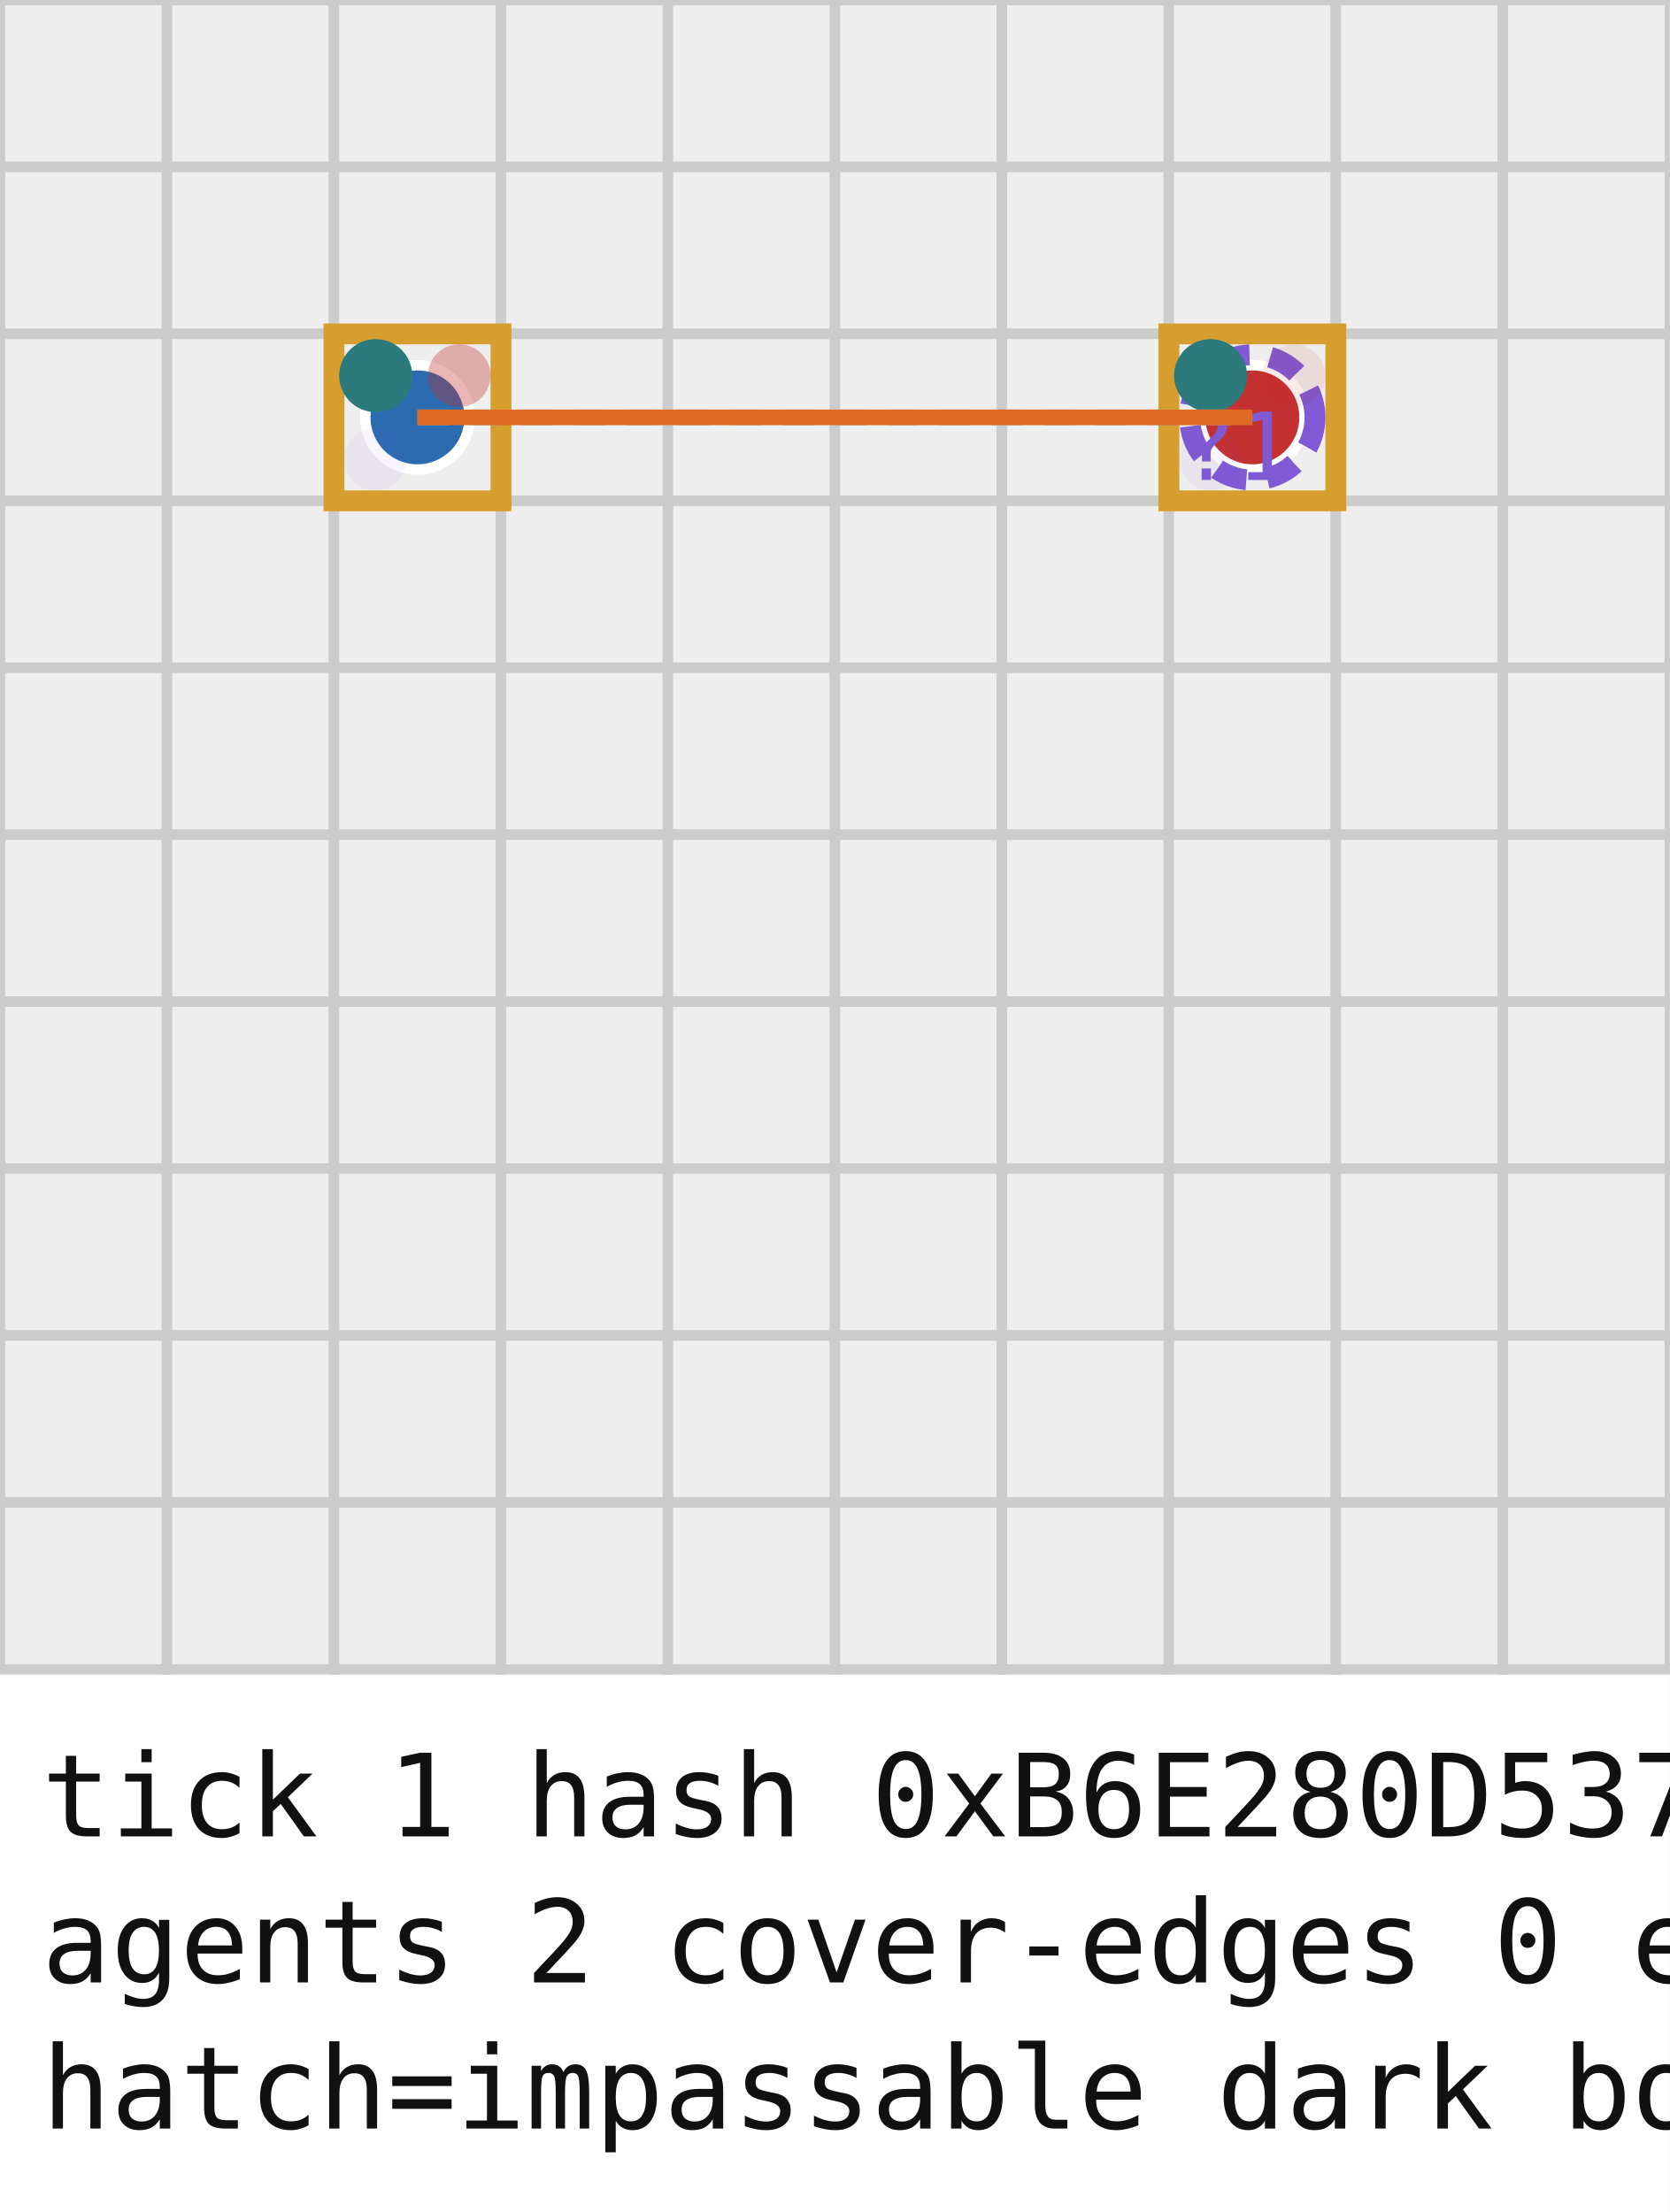
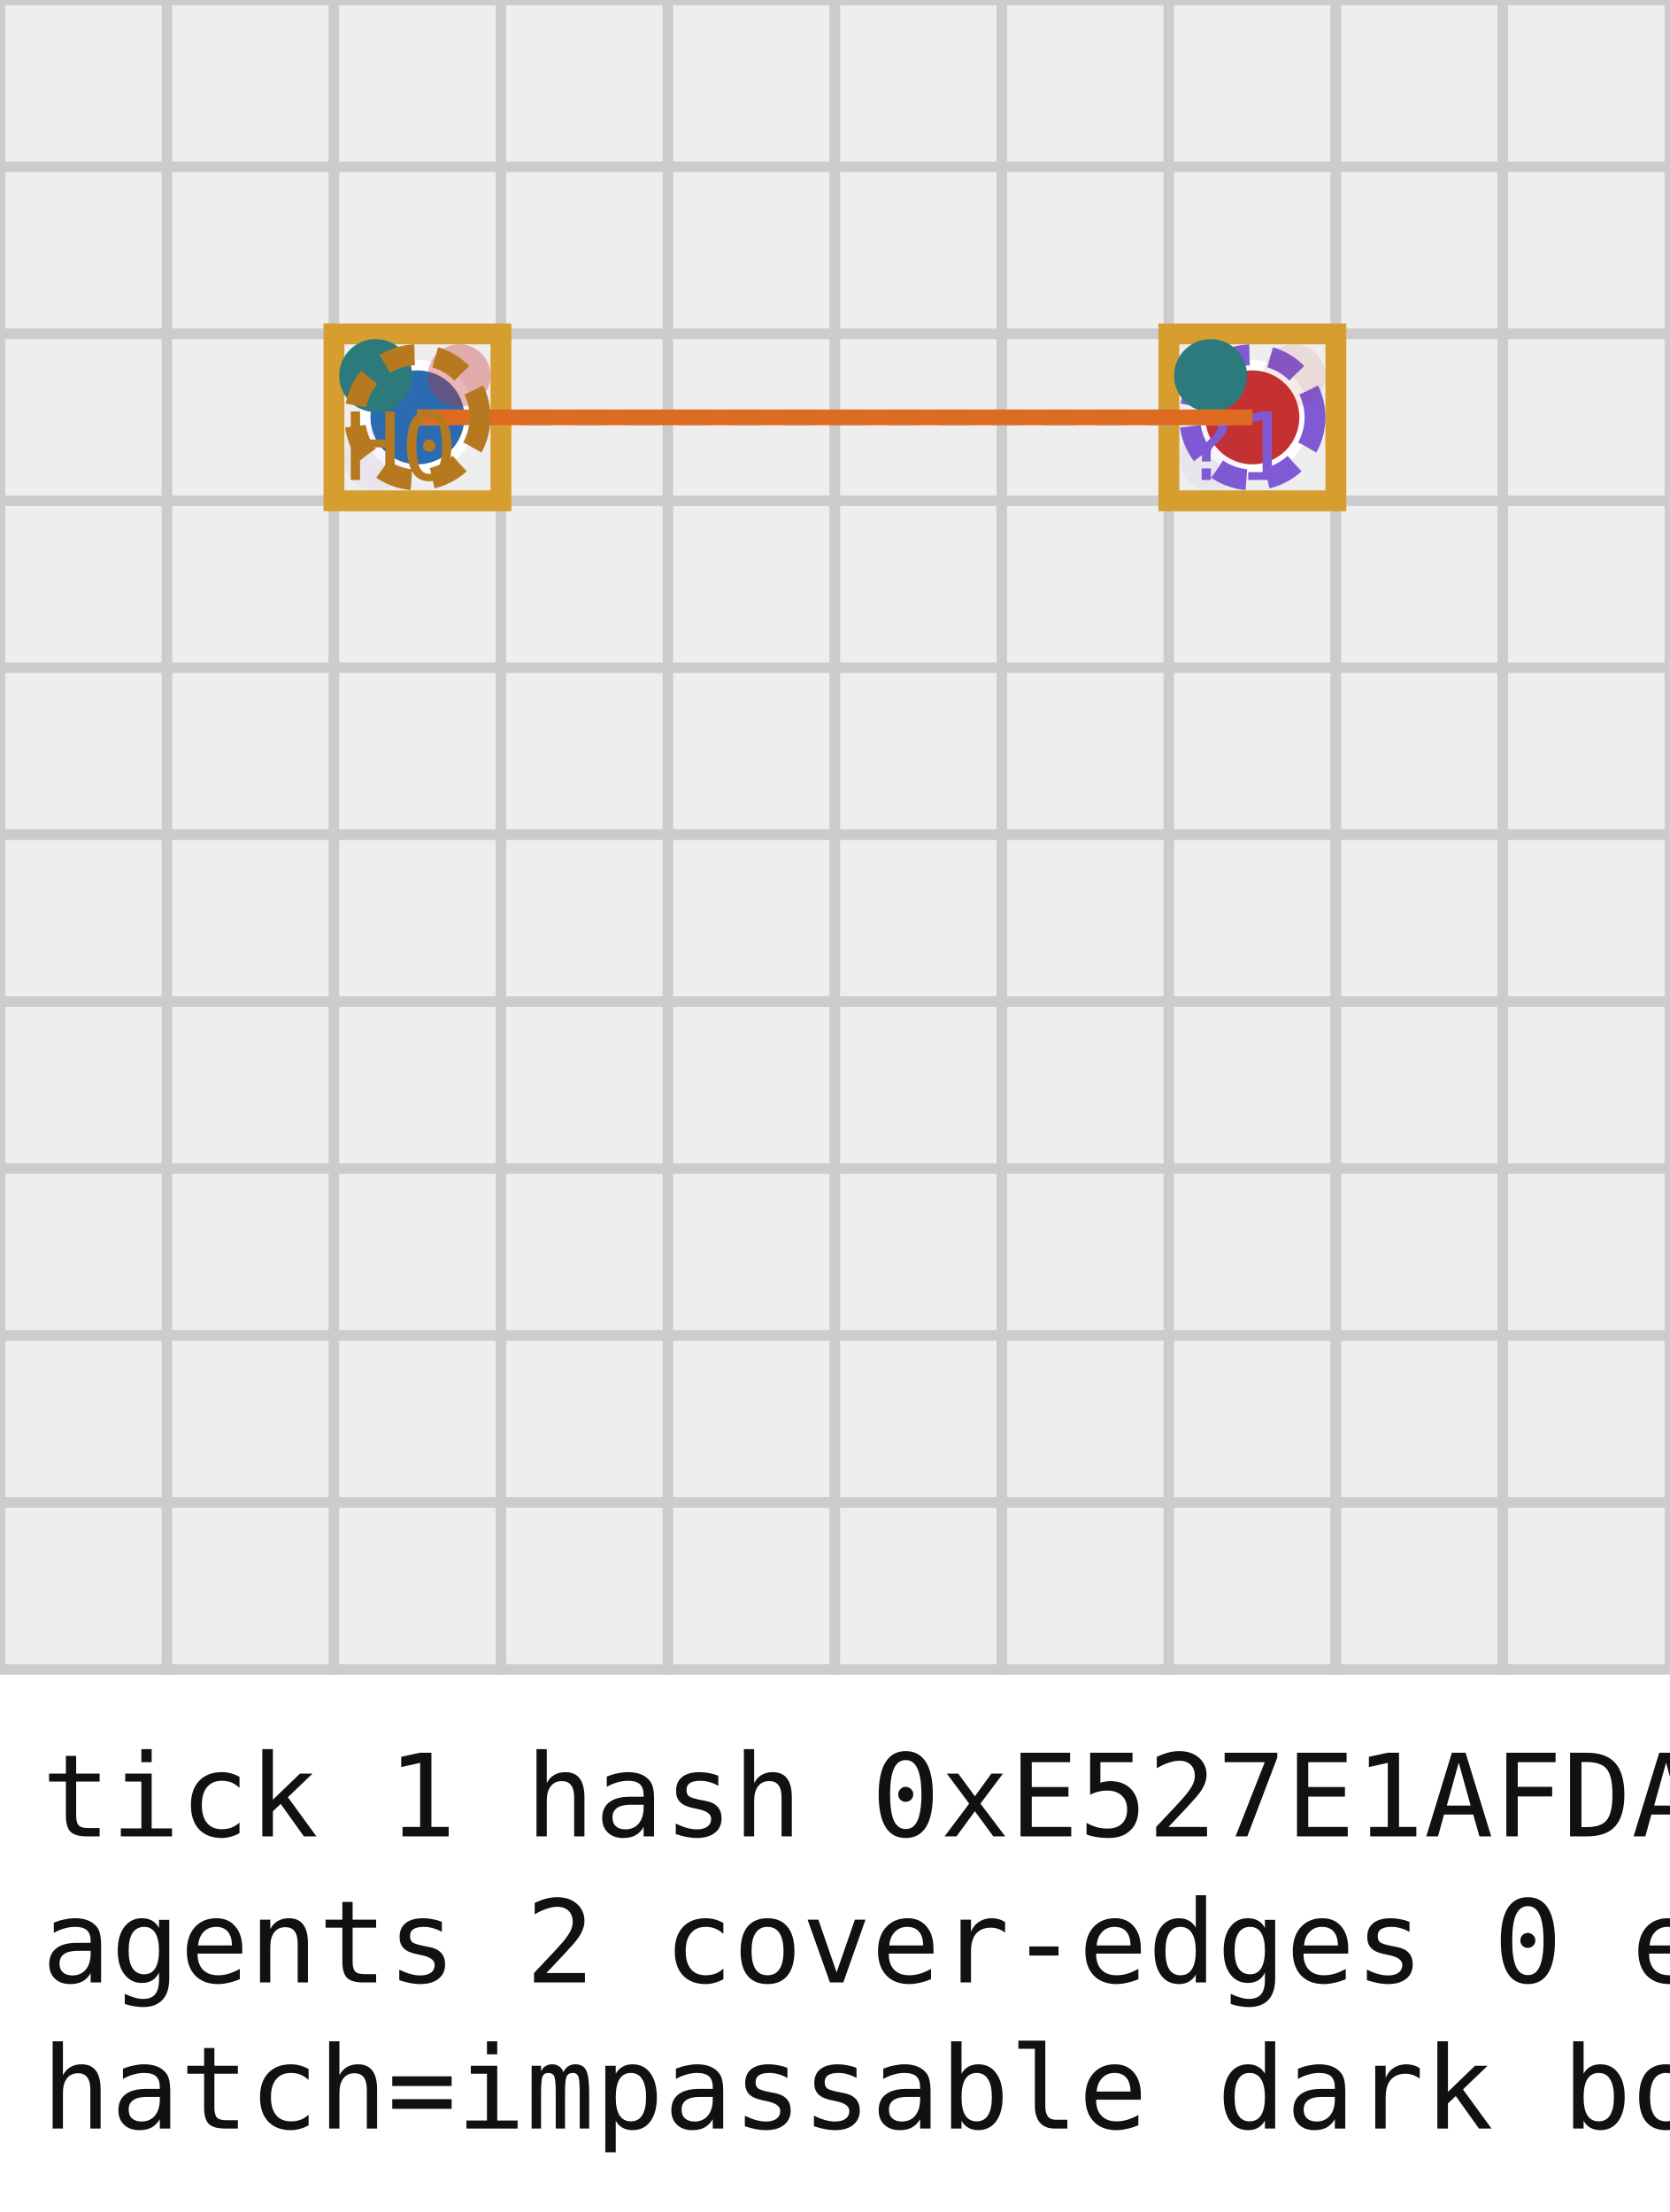
<svg xmlns="http://www.w3.org/2000/svg" width="160" height="212" viewBox="0 0 160 212">
  <defs>
    <pattern id="cw-hatch" width="4" height="4" patternUnits="userSpaceOnUse">
      <path d="M0,4 L4,0" stroke="#8a8a8a" stroke-width="1" />
    </pattern>
  </defs>
  <rect x="0" y="0" width="160" height="212" fill="#ffffff" />
  <rect x="0" y="0" width="16" height="16" fill="rgb(238,238,238)" stroke="#cccccc" stroke-width="1" />
  <rect x="16" y="0" width="16" height="16" fill="rgb(238,238,238)" stroke="#cccccc" stroke-width="1" />
  <rect x="32" y="0" width="16" height="16" fill="rgb(238,238,238)" stroke="#cccccc" stroke-width="1" />
  <rect x="48" y="0" width="16" height="16" fill="rgb(238,238,238)" stroke="#cccccc" stroke-width="1" />
  <rect x="64" y="0" width="16" height="16" fill="rgb(238,238,238)" stroke="#cccccc" stroke-width="1" />
  <rect x="80" y="0" width="16" height="16" fill="rgb(238,238,238)" stroke="#cccccc" stroke-width="1" />
  <rect x="96" y="0" width="16" height="16" fill="rgb(238,238,238)" stroke="#cccccc" stroke-width="1" />
  <rect x="112" y="0" width="16" height="16" fill="rgb(238,238,238)" stroke="#cccccc" stroke-width="1" />
  <rect x="128" y="0" width="16" height="16" fill="rgb(238,238,238)" stroke="#cccccc" stroke-width="1" />
  <rect x="144" y="0" width="16" height="16" fill="rgb(238,238,238)" stroke="#cccccc" stroke-width="1" />
  <rect x="0" y="16" width="16" height="16" fill="rgb(238,238,238)" stroke="#cccccc" stroke-width="1" />
  <rect x="16" y="16" width="16" height="16" fill="rgb(238,238,238)" stroke="#cccccc" stroke-width="1" />
  <rect x="32" y="16" width="16" height="16" fill="rgb(238,238,238)" stroke="#cccccc" stroke-width="1" />
  <rect x="48" y="16" width="16" height="16" fill="rgb(238,238,238)" stroke="#cccccc" stroke-width="1" />
  <rect x="64" y="16" width="16" height="16" fill="rgb(238,238,238)" stroke="#cccccc" stroke-width="1" />
  <rect x="80" y="16" width="16" height="16" fill="rgb(238,238,238)" stroke="#cccccc" stroke-width="1" />
  <rect x="96" y="16" width="16" height="16" fill="rgb(238,238,238)" stroke="#cccccc" stroke-width="1" />
  <rect x="112" y="16" width="16" height="16" fill="rgb(238,238,238)" stroke="#cccccc" stroke-width="1" />
  <rect x="128" y="16" width="16" height="16" fill="rgb(238,238,238)" stroke="#cccccc" stroke-width="1" />
  <rect x="144" y="16" width="16" height="16" fill="rgb(238,238,238)" stroke="#cccccc" stroke-width="1" />
  <rect x="0" y="32" width="16" height="16" fill="rgb(238,238,238)" stroke="#cccccc" stroke-width="1" />
  <rect x="16" y="32" width="16" height="16" fill="rgb(238,238,238)" stroke="#cccccc" stroke-width="1" />
  <rect x="32" y="32" width="16" height="16" fill="rgb(238,238,238)" stroke="#cccccc" stroke-width="1" />
  <rect x="48" y="32" width="16" height="16" fill="rgb(238,238,238)" stroke="#cccccc" stroke-width="1" />
  <rect x="64" y="32" width="16" height="16" fill="rgb(238,238,238)" stroke="#cccccc" stroke-width="1" />
  <rect x="80" y="32" width="16" height="16" fill="rgb(238,238,238)" stroke="#cccccc" stroke-width="1" />
  <rect x="96" y="32" width="16" height="16" fill="rgb(238,238,238)" stroke="#cccccc" stroke-width="1" />
  <rect x="112" y="32" width="16" height="16" fill="rgb(238,238,238)" stroke="#cccccc" stroke-width="1" />
  <rect x="128" y="32" width="16" height="16" fill="rgb(238,238,238)" stroke="#cccccc" stroke-width="1" />
  <rect x="144" y="32" width="16" height="16" fill="rgb(238,238,238)" stroke="#cccccc" stroke-width="1" />
  <rect x="0" y="48" width="16" height="16" fill="rgb(238,238,238)" stroke="#cccccc" stroke-width="1" />
  <rect x="16" y="48" width="16" height="16" fill="rgb(238,238,238)" stroke="#cccccc" stroke-width="1" />
  <rect x="32" y="48" width="16" height="16" fill="rgb(238,238,238)" stroke="#cccccc" stroke-width="1" />
  <rect x="48" y="48" width="16" height="16" fill="rgb(238,238,238)" stroke="#cccccc" stroke-width="1" />
  <rect x="64" y="48" width="16" height="16" fill="rgb(238,238,238)" stroke="#cccccc" stroke-width="1" />
  <rect x="80" y="48" width="16" height="16" fill="rgb(238,238,238)" stroke="#cccccc" stroke-width="1" />
  <rect x="96" y="48" width="16" height="16" fill="rgb(238,238,238)" stroke="#cccccc" stroke-width="1" />
  <rect x="112" y="48" width="16" height="16" fill="rgb(238,238,238)" stroke="#cccccc" stroke-width="1" />
  <rect x="128" y="48" width="16" height="16" fill="rgb(238,238,238)" stroke="#cccccc" stroke-width="1" />
  <rect x="144" y="48" width="16" height="16" fill="rgb(238,238,238)" stroke="#cccccc" stroke-width="1" />
  <rect x="0" y="64" width="16" height="16" fill="rgb(238,238,238)" stroke="#cccccc" stroke-width="1" />
  <rect x="16" y="64" width="16" height="16" fill="rgb(238,238,238)" stroke="#cccccc" stroke-width="1" />
  <rect x="32" y="64" width="16" height="16" fill="rgb(238,238,238)" stroke="#cccccc" stroke-width="1" />
  <rect x="48" y="64" width="16" height="16" fill="rgb(238,238,238)" stroke="#cccccc" stroke-width="1" />
  <rect x="64" y="64" width="16" height="16" fill="rgb(238,238,238)" stroke="#cccccc" stroke-width="1" />
  <rect x="80" y="64" width="16" height="16" fill="rgb(238,238,238)" stroke="#cccccc" stroke-width="1" />
  <rect x="96" y="64" width="16" height="16" fill="rgb(238,238,238)" stroke="#cccccc" stroke-width="1" />
  <rect x="112" y="64" width="16" height="16" fill="rgb(238,238,238)" stroke="#cccccc" stroke-width="1" />
  <rect x="128" y="64" width="16" height="16" fill="rgb(238,238,238)" stroke="#cccccc" stroke-width="1" />
  <rect x="144" y="64" width="16" height="16" fill="rgb(238,238,238)" stroke="#cccccc" stroke-width="1" />
  <rect x="0" y="80" width="16" height="16" fill="rgb(238,238,238)" stroke="#cccccc" stroke-width="1" />
  <rect x="16" y="80" width="16" height="16" fill="rgb(238,238,238)" stroke="#cccccc" stroke-width="1" />
  <rect x="32" y="80" width="16" height="16" fill="rgb(238,238,238)" stroke="#cccccc" stroke-width="1" />
  <rect x="48" y="80" width="16" height="16" fill="rgb(238,238,238)" stroke="#cccccc" stroke-width="1" />
  <rect x="64" y="80" width="16" height="16" fill="rgb(238,238,238)" stroke="#cccccc" stroke-width="1" />
  <rect x="80" y="80" width="16" height="16" fill="rgb(238,238,238)" stroke="#cccccc" stroke-width="1" />
  <rect x="96" y="80" width="16" height="16" fill="rgb(238,238,238)" stroke="#cccccc" stroke-width="1" />
  <rect x="112" y="80" width="16" height="16" fill="rgb(238,238,238)" stroke="#cccccc" stroke-width="1" />
  <rect x="128" y="80" width="16" height="16" fill="rgb(238,238,238)" stroke="#cccccc" stroke-width="1" />
  <rect x="144" y="80" width="16" height="16" fill="rgb(238,238,238)" stroke="#cccccc" stroke-width="1" />
  <rect x="0" y="96" width="16" height="16" fill="rgb(238,238,238)" stroke="#cccccc" stroke-width="1" />
  <rect x="16" y="96" width="16" height="16" fill="rgb(238,238,238)" stroke="#cccccc" stroke-width="1" />
  <rect x="32" y="96" width="16" height="16" fill="rgb(238,238,238)" stroke="#cccccc" stroke-width="1" />
  <rect x="48" y="96" width="16" height="16" fill="rgb(238,238,238)" stroke="#cccccc" stroke-width="1" />
  <rect x="64" y="96" width="16" height="16" fill="rgb(238,238,238)" stroke="#cccccc" stroke-width="1" />
  <rect x="80" y="96" width="16" height="16" fill="rgb(238,238,238)" stroke="#cccccc" stroke-width="1" />
  <rect x="96" y="96" width="16" height="16" fill="rgb(238,238,238)" stroke="#cccccc" stroke-width="1" />
  <rect x="112" y="96" width="16" height="16" fill="rgb(238,238,238)" stroke="#cccccc" stroke-width="1" />
  <rect x="128" y="96" width="16" height="16" fill="rgb(238,238,238)" stroke="#cccccc" stroke-width="1" />
  <rect x="144" y="96" width="16" height="16" fill="rgb(238,238,238)" stroke="#cccccc" stroke-width="1" />
  <rect x="0" y="112" width="16" height="16" fill="rgb(238,238,238)" stroke="#cccccc" stroke-width="1" />
  <rect x="16" y="112" width="16" height="16" fill="rgb(238,238,238)" stroke="#cccccc" stroke-width="1" />
  <rect x="32" y="112" width="16" height="16" fill="rgb(238,238,238)" stroke="#cccccc" stroke-width="1" />
  <rect x="48" y="112" width="16" height="16" fill="rgb(238,238,238)" stroke="#cccccc" stroke-width="1" />
  <rect x="64" y="112" width="16" height="16" fill="rgb(238,238,238)" stroke="#cccccc" stroke-width="1" />
  <rect x="80" y="112" width="16" height="16" fill="rgb(238,238,238)" stroke="#cccccc" stroke-width="1" />
  <rect x="96" y="112" width="16" height="16" fill="rgb(238,238,238)" stroke="#cccccc" stroke-width="1" />
  <rect x="112" y="112" width="16" height="16" fill="rgb(238,238,238)" stroke="#cccccc" stroke-width="1" />
  <rect x="128" y="112" width="16" height="16" fill="rgb(238,238,238)" stroke="#cccccc" stroke-width="1" />
  <rect x="144" y="112" width="16" height="16" fill="rgb(238,238,238)" stroke="#cccccc" stroke-width="1" />
  <rect x="0" y="128" width="16" height="16" fill="rgb(238,238,238)" stroke="#cccccc" stroke-width="1" />
  <rect x="16" y="128" width="16" height="16" fill="rgb(238,238,238)" stroke="#cccccc" stroke-width="1" />
  <rect x="32" y="128" width="16" height="16" fill="rgb(238,238,238)" stroke="#cccccc" stroke-width="1" />
  <rect x="48" y="128" width="16" height="16" fill="rgb(238,238,238)" stroke="#cccccc" stroke-width="1" />
  <rect x="64" y="128" width="16" height="16" fill="rgb(238,238,238)" stroke="#cccccc" stroke-width="1" />
  <rect x="80" y="128" width="16" height="16" fill="rgb(238,238,238)" stroke="#cccccc" stroke-width="1" />
  <rect x="96" y="128" width="16" height="16" fill="rgb(238,238,238)" stroke="#cccccc" stroke-width="1" />
  <rect x="112" y="128" width="16" height="16" fill="rgb(238,238,238)" stroke="#cccccc" stroke-width="1" />
  <rect x="128" y="128" width="16" height="16" fill="rgb(238,238,238)" stroke="#cccccc" stroke-width="1" />
  <rect x="144" y="128" width="16" height="16" fill="rgb(238,238,238)" stroke="#cccccc" stroke-width="1" />
  <rect x="0" y="144" width="16" height="16" fill="rgb(238,238,238)" stroke="#cccccc" stroke-width="1" />
  <rect x="16" y="144" width="16" height="16" fill="rgb(238,238,238)" stroke="#cccccc" stroke-width="1" />
  <rect x="32" y="144" width="16" height="16" fill="rgb(238,238,238)" stroke="#cccccc" stroke-width="1" />
  <rect x="48" y="144" width="16" height="16" fill="rgb(238,238,238)" stroke="#cccccc" stroke-width="1" />
  <rect x="64" y="144" width="16" height="16" fill="rgb(238,238,238)" stroke="#cccccc" stroke-width="1" />
  <rect x="80" y="144" width="16" height="16" fill="rgb(238,238,238)" stroke="#cccccc" stroke-width="1" />
  <rect x="96" y="144" width="16" height="16" fill="rgb(238,238,238)" stroke="#cccccc" stroke-width="1" />
  <rect x="112" y="144" width="16" height="16" fill="rgb(238,238,238)" stroke="#cccccc" stroke-width="1" />
  <rect x="128" y="144" width="16" height="16" fill="rgb(238,238,238)" stroke="#cccccc" stroke-width="1" />
  <rect x="144" y="144" width="16" height="16" fill="rgb(238,238,238)" stroke="#cccccc" stroke-width="1" />
  <rect x="112" y="32" width="16" height="16" fill="none" stroke="#d69e2e" stroke-width="2" />
  <rect x="32" y="32" width="16" height="16" fill="none" stroke="#d69e2e" stroke-width="2" />
  <circle cx="40" cy="40" r="5" fill="#2b6cb0" stroke="#ffffff" stroke-width="1" />
  <circle cx="120" cy="40" r="5" fill="#c53030" stroke="#ffffff" stroke-width="1" />
  <circle cx="120" cy="40" r="6" fill="none" stroke="#805ad5" stroke-width="2" stroke-dasharray="3,2" />
  <text x="113" y="46" font-family="monospace" font-size="9" fill="#805ad5">?1</text>
  <circle cx="36" cy="36" r="3" fill="#2c7a7b" stroke="#2c7a7b" stroke-width="1" />
  <circle cx="116" cy="36" r="3" fill="#2c7a7b" stroke="#2c7a7b" stroke-width="1" />
  <line x1="40" y1="40" x2="120" y2="40" stroke="#a0aec0" stroke-width="1.5" stroke-dasharray="3,2" />
  <line x1="120" y1="40" x2="40" y2="40" stroke="#dd6b20" stroke-width="1.5" />
  <circle cx="44" cy="36" r="3" fill="#c53030" fill-opacity="0.35" />
  <circle cx="124" cy="36" r="3" fill="#c53030" fill-opacity="0.10" />
  <circle cx="36" cy="44" r="3" fill="#6b46c1" fill-opacity="0.05" />
  <circle cx="116" cy="44" r="3" fill="#6b46c1" fill-opacity="0.05" />
-   <text x="4" y="176" font-family="monospace" font-size="11" fill="#111111">tick 1  hash 0xB6E280D537F42BB5  draws 2</text>
+   <circle cx="40" cy="40" r="6" fill="none" stroke="#b7791f" stroke-width="2" stroke-dasharray="3,2" />
+   <text x="33" y="46" font-family="monospace" font-size="9" fill="#b7791f">H0</text>
+   <text x="4" y="176" font-family="monospace" font-size="11" fill="#111111">tick 1  hash 0xE527E1AFDABF6EDD  draws 2</text>
  <text x="4" y="190" font-family="monospace" font-size="11" fill="#111111">agents 2  cover-edges 0  events 4</text>
  <text x="4" y="204" font-family="monospace" font-size="11" fill="#111111">hatch=impassable  dark border=opaque  darker fill=higher elevation  triangle=cover  circle=agent</text>
</svg>
